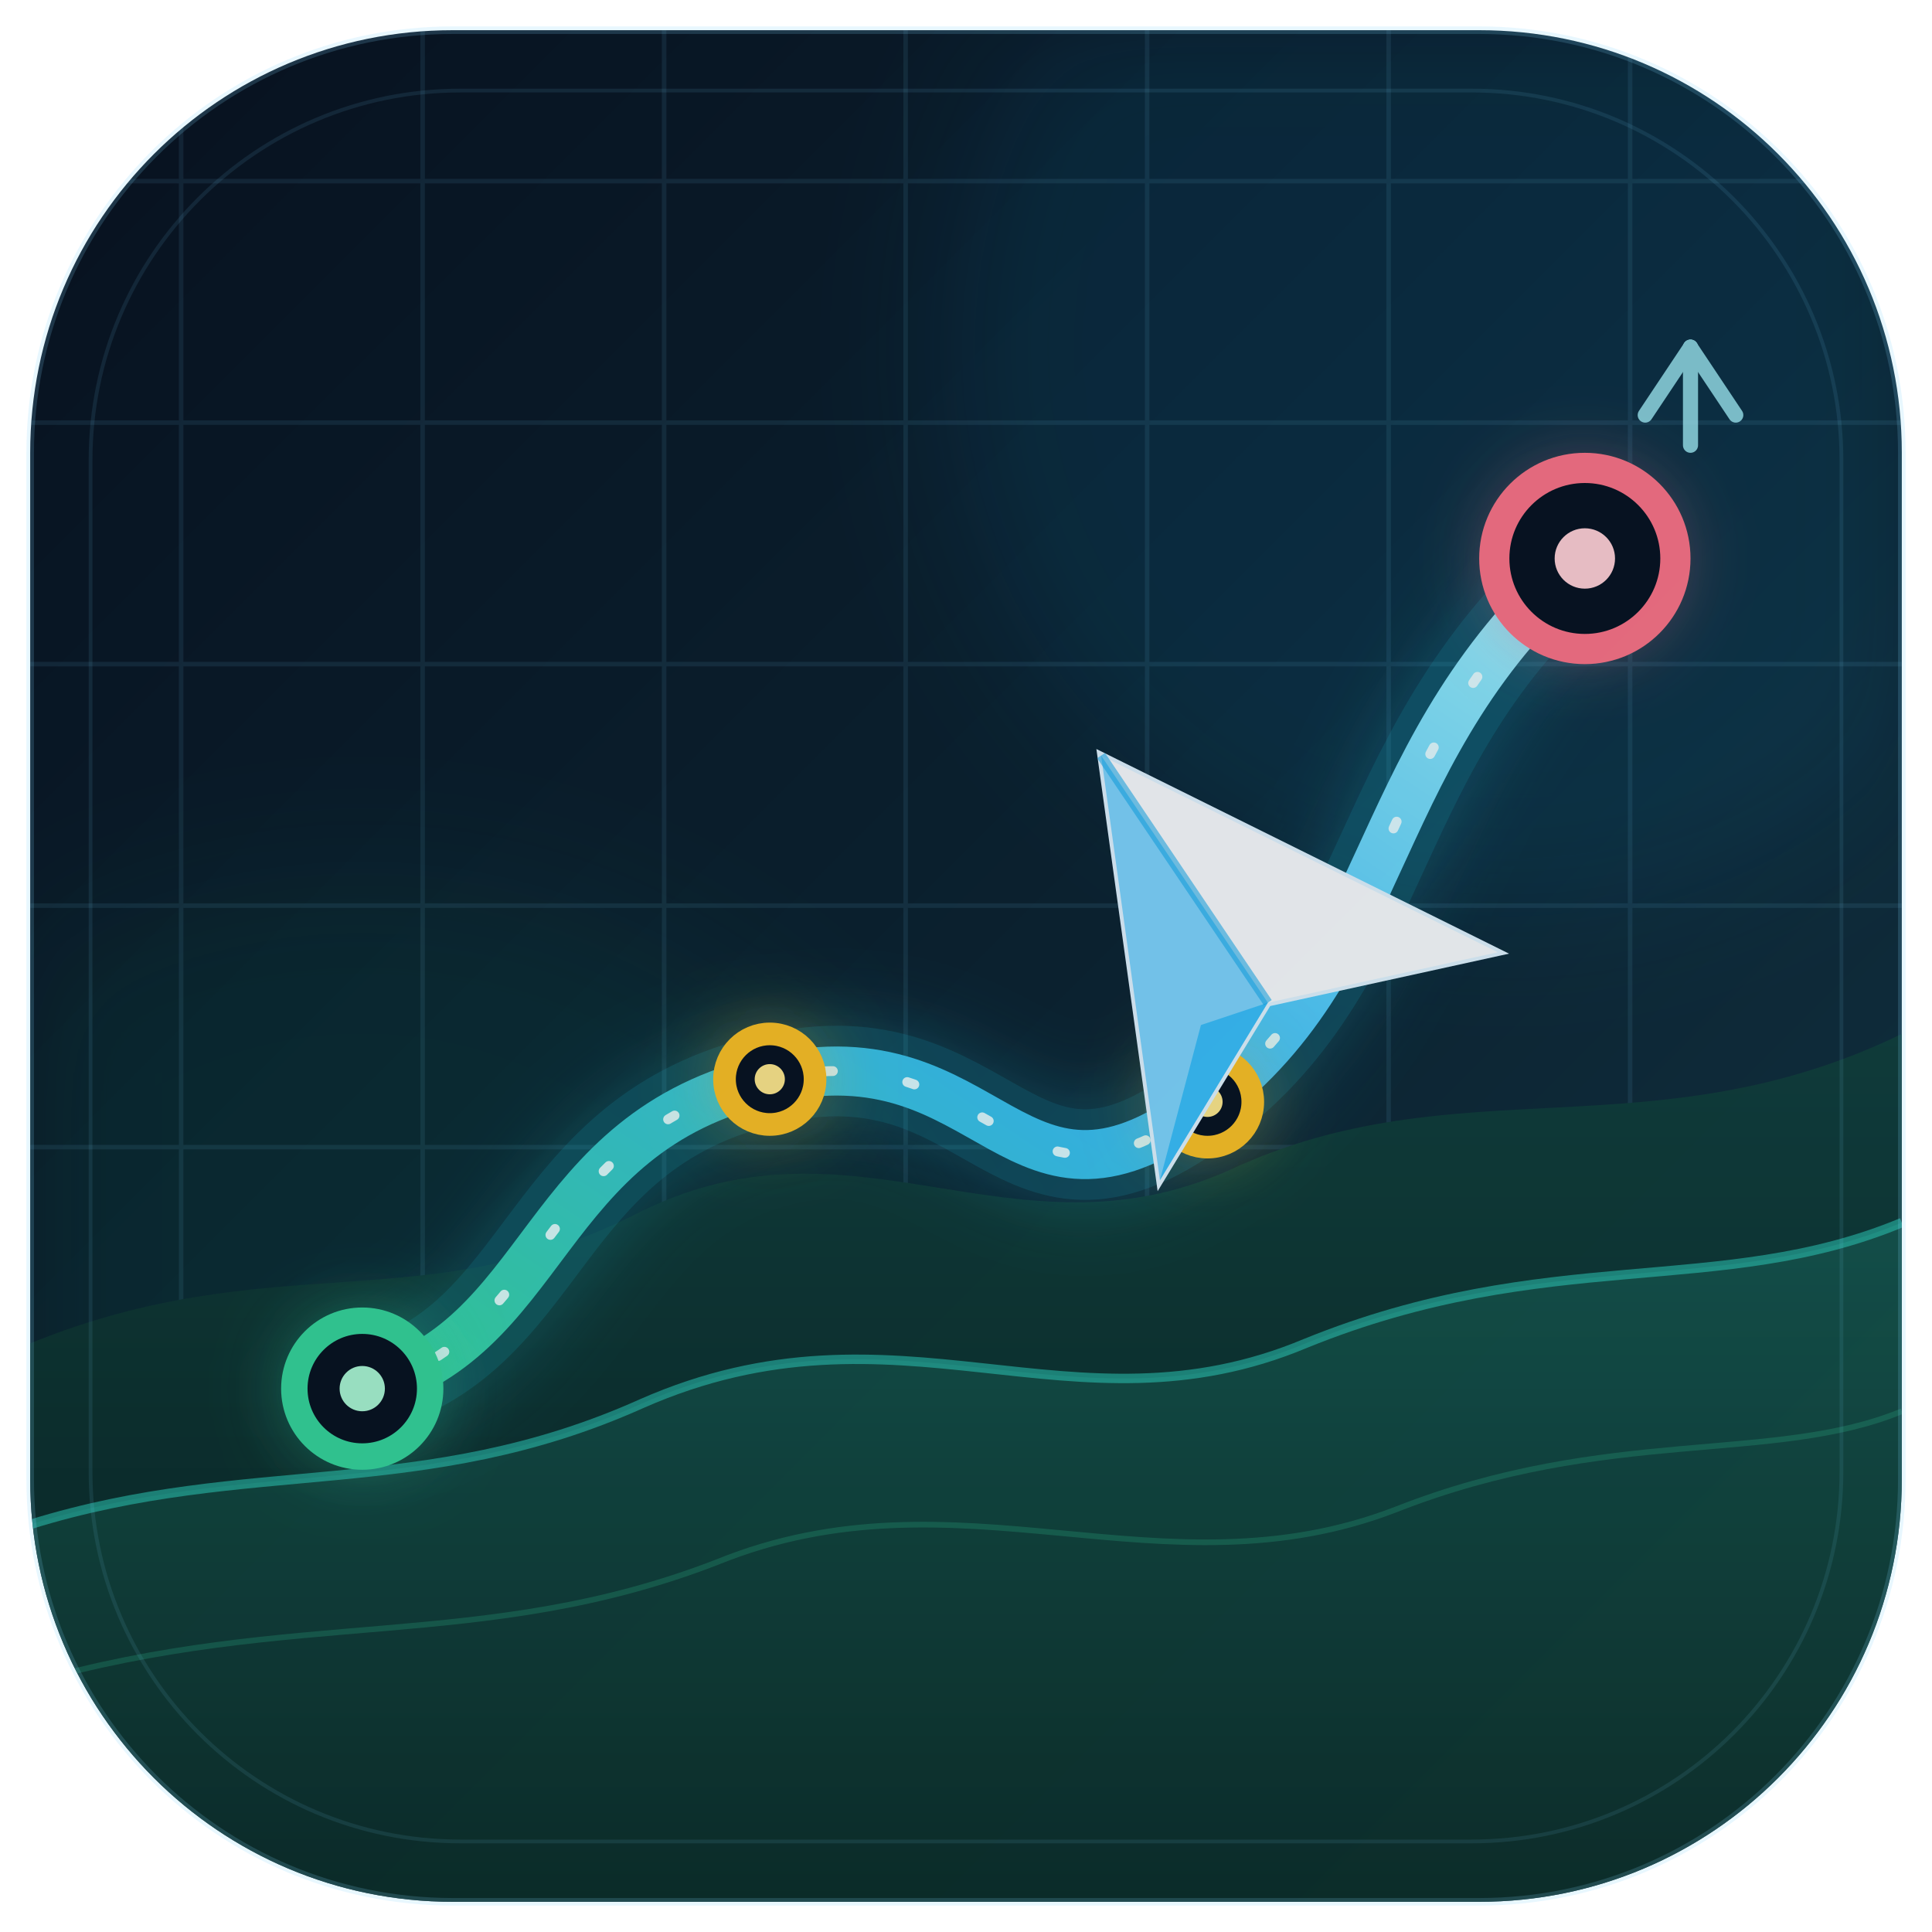
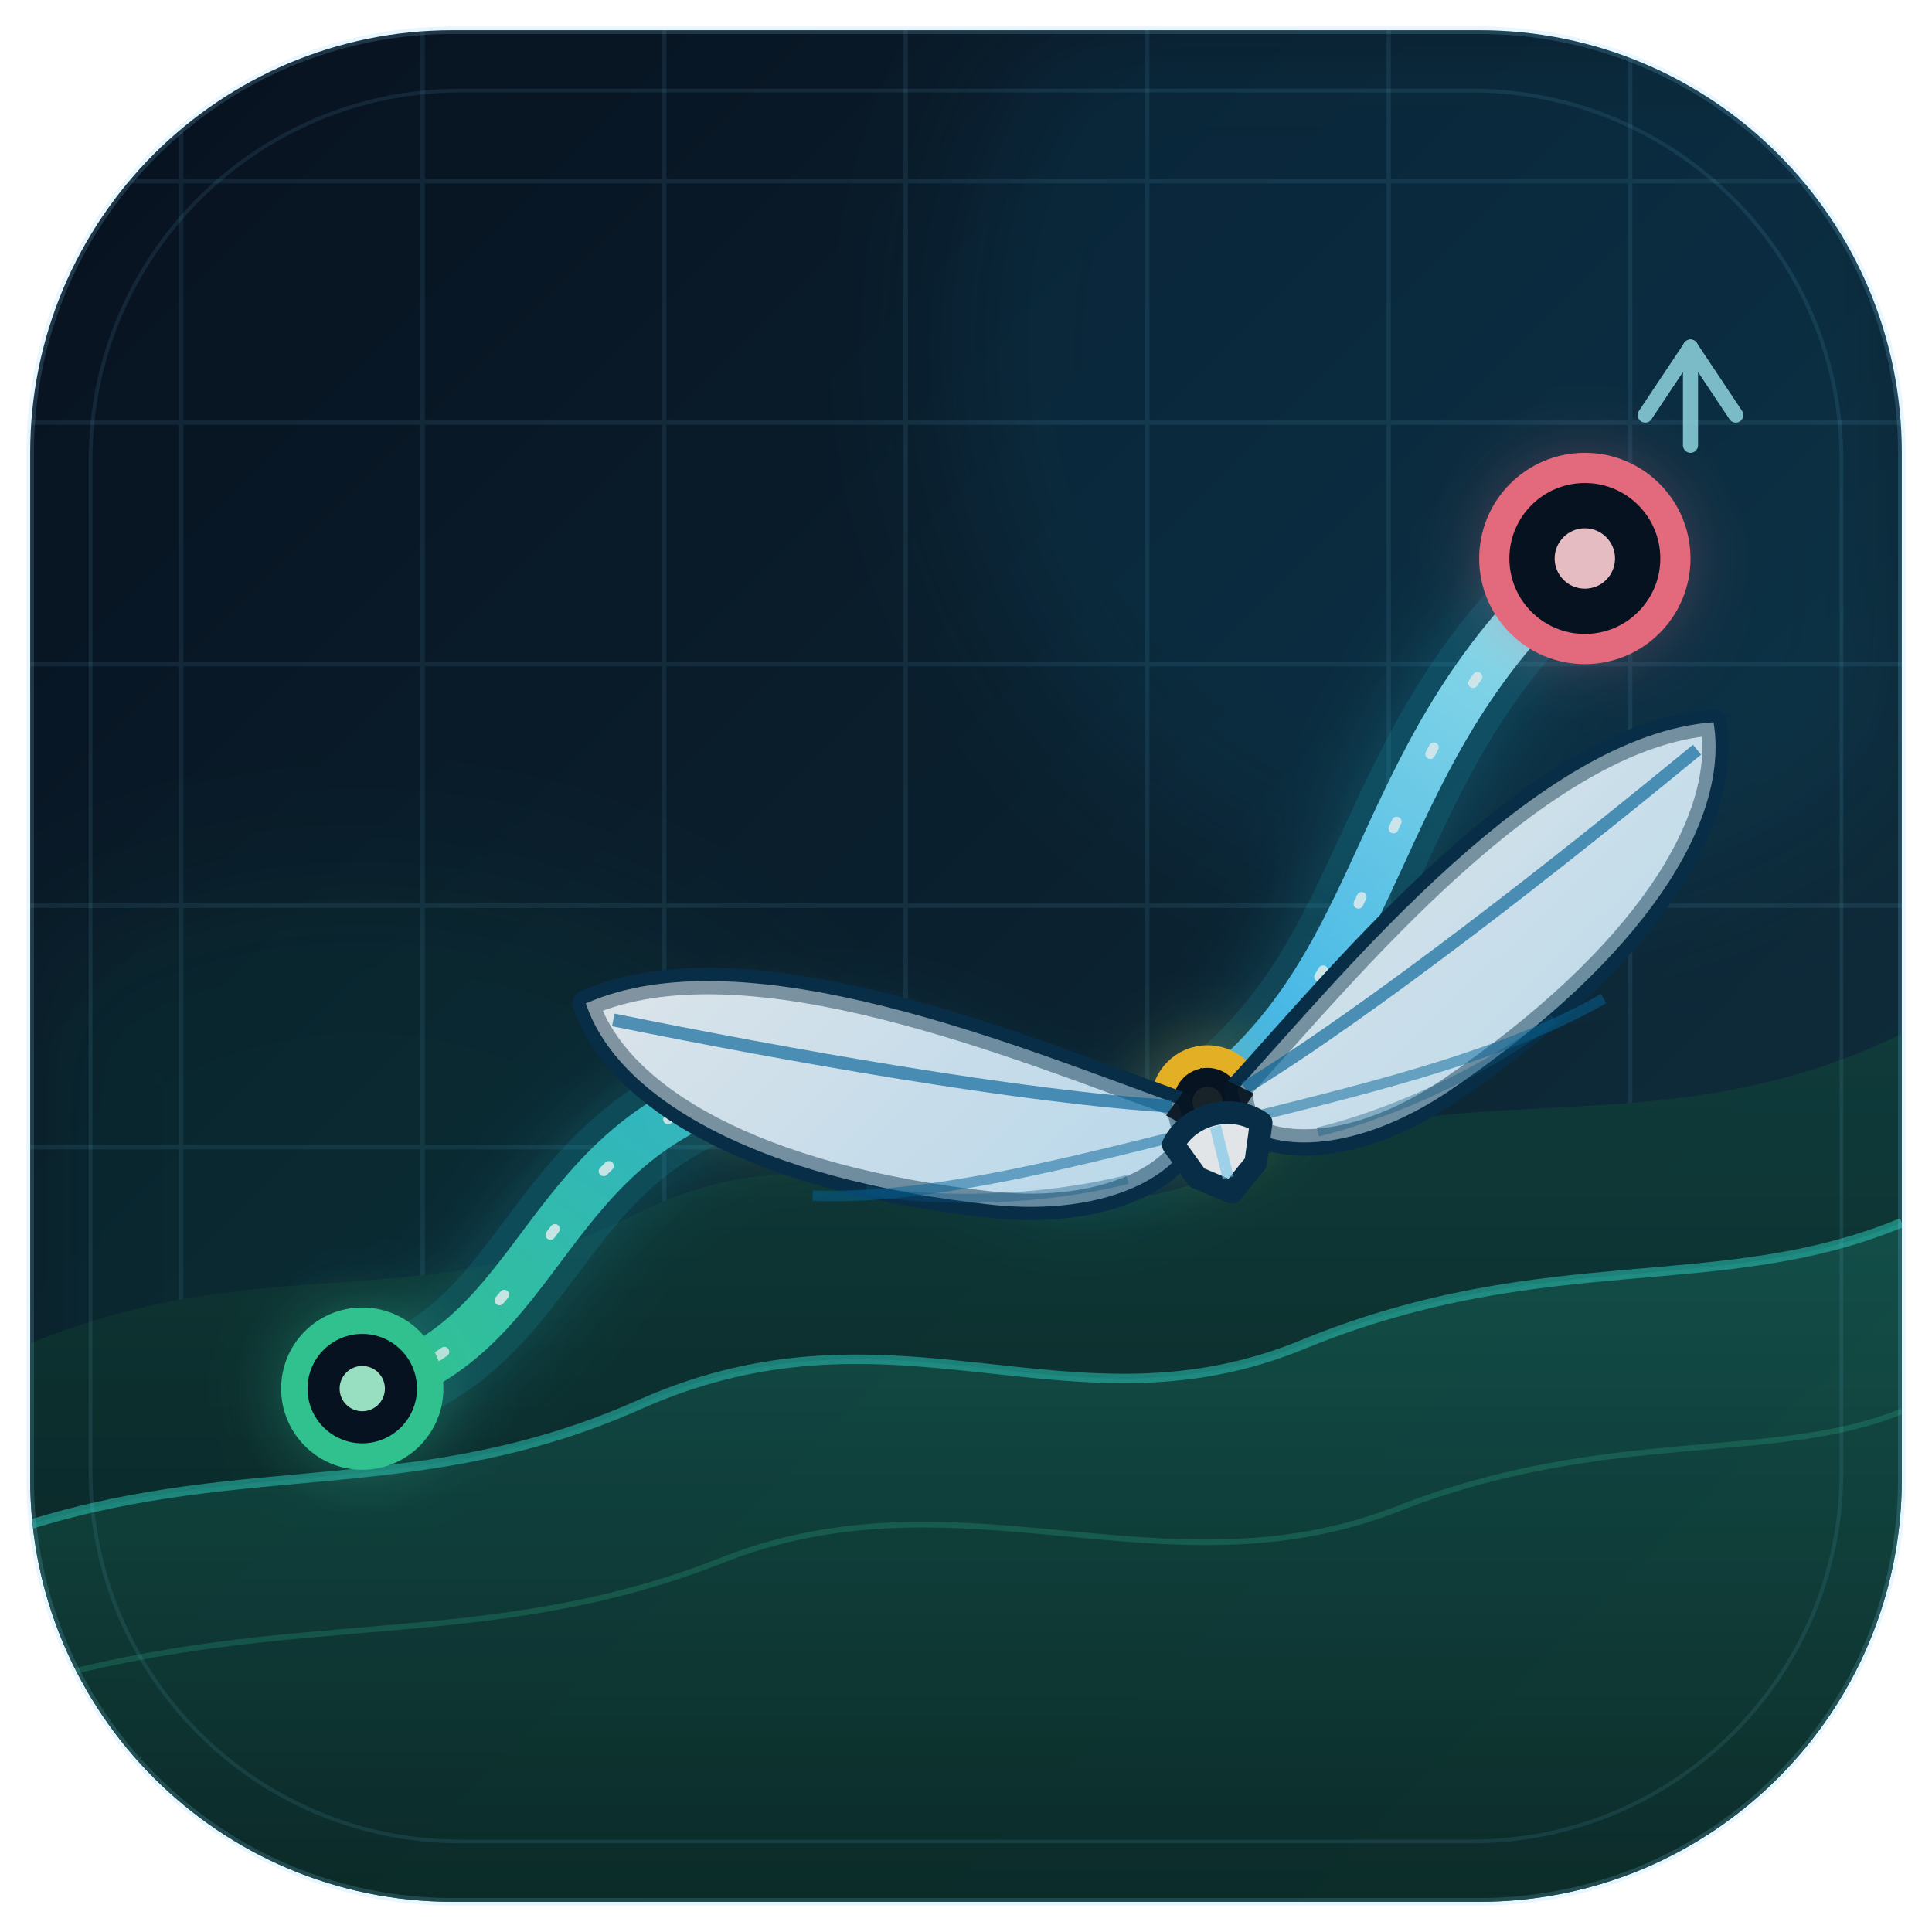
<svg xmlns="http://www.w3.org/2000/svg" width="512" height="512" viewBox="0 0 512 512">
  <defs>
    <linearGradient id="bg" x1="0" y1="0" x2="1" y2="1">
      <stop offset="0" stop-color="#07111f" />
      <stop offset="0.55" stop-color="#0b2230" />
      <stop offset="1" stop-color="#123444" />
    </linearGradient>
    <linearGradient id="route" x1="0" y1="1" x2="1" y2="0">
      <stop offset="0" stop-color="#34d399" />
      <stop offset="0.5" stop-color="#38bdf8" />
      <stop offset="1" stop-color="#a5f3fc" />
    </linearGradient>
    <linearGradient id="wing" x1="0" y1="0" x2="1" y2="1">
      <stop offset="0" stop-color="#ffffff" />
      <stop offset="1" stop-color="#bae6fd" />
    </linearGradient>
    <linearGradient id="terrain1" x1="0" y1="0" x2="0" y2="1">
      <stop offset="0" stop-color="#0f3d3a" />
      <stop offset="1" stop-color="#08201f" />
    </linearGradient>
    <linearGradient id="terrain2" x1="0" y1="0" x2="0" y2="1">
      <stop offset="0" stop-color="#14524a" />
      <stop offset="1" stop-color="#0b2b27" />
    </linearGradient>
    <filter id="glow" x="-30%" y="-30%" width="160%" height="160%">
      <feGaussianBlur stdDeviation="10" result="blur" />
      <feMerge>
        <feMergeNode in="blur" />
        <feMergeNode in="SourceGraphic" />
      </feMerge>
    </filter>
    <filter id="soft" x="-30%" y="-30%" width="160%" height="160%">
      <feGaussianBlur stdDeviation="18" />
    </filter>
    <clipPath id="round">
      <rect x="8" y="8" width="496" height="496" rx="112" />
    </clipPath>
  </defs>
  <rect x="8" y="8" width="496" height="496" rx="112" fill="url(#bg)" />
  <g clip-path="url(#round)" opacity="0.9">
    <circle cx="400" cy="92" r="150" fill="#0ea5e9" opacity="0.10" filter="url(#soft)" />
    <circle cx="96" cy="400" r="170" fill="#10b981" opacity="0.08" filter="url(#soft)" />
    <g stroke="#7dd3fc" stroke-width="1.2" opacity="0.10">
      <path d="M48 8V504 M112 8V504 M176 8V504 M240 8V504 M304 8V504 M368 8V504 M432 8V504" />
      <path d="M8 48H504 M8 112H504 M8 176H504 M8 240H504 M8 304H504 M8 368H504 M8 432H504" />
    </g>
    <path d="M8 356 C 72 330 112 350 168 322 C 226 292 268 336 326 310 C 386 282 438 306 504 274 L504 504 L8 504 Z" fill="url(#terrain1)" />
    <path d="M8 404 C 66 386 112 398 170 372 C 238 342 284 382 346 356 C 410 330 456 344 504 324 L504 504 L8 504 Z" fill="url(#terrain2)" />
    <path d="M8 404 C 66 386 112 398 170 372 C 238 342 284 382 346 356 C 410 330 456 344 504 324" fill="none" stroke="#2dd4bf" stroke-width="2.5" opacity="0.55" />
    <path d="M8 446 C 78 426 128 438 190 414 C 254 388 308 424 370 400 C 426 378 470 388 504 374" fill="none" stroke="#34d399" stroke-width="1.5" opacity="0.22" />
    <path d="M96 368 C 146 356 142 300 204 286 C 264 272 268 332 320 292 C 370 254 362 198 420 148" fill="none" stroke="#22d3ee" stroke-width="24" stroke-linecap="round" opacity="0.22" filter="url(#glow)" />
    <path d="M96 368 C 146 356 142 300 204 286 C 264 272 268 332 320 292 C 370 254 362 198 420 148" fill="none" stroke="url(#route)" stroke-width="13" stroke-linecap="round" />
    <path d="M96 368 C 146 356 142 300 204 286 C 264 272 268 332 320 292 C 370 254 362 198 420 148" fill="none" stroke="#ecfeff" stroke-width="2.6" stroke-linecap="round" stroke-dasharray="2 20" opacity="0.9" />
    <g opacity="0.5" filter="url(#glow)">
      <circle cx="96" cy="368" r="18" fill="#34d399" />
      <circle cx="204" cy="286" r="12" fill="#fbbf24" />
      <circle cx="320" cy="292" r="12" fill="#fbbf24" />
      <circle cx="420" cy="148" r="23" fill="#fb7185" />
    </g>
    <circle cx="96" cy="368" r="18" fill="#07111f" stroke="#34d399" stroke-width="7" />
    <circle cx="96" cy="368" r="6" fill="#a7f3d0" />
    <circle cx="204" cy="286" r="12" fill="#07111f" stroke="#fbbf24" stroke-width="6" />
    <circle cx="204" cy="286" r="4" fill="#fde68a" />
    <circle cx="320" cy="292" r="12" fill="#07111f" stroke="#fbbf24" stroke-width="6" />
    <circle cx="320" cy="292" r="4" fill="#fde68a" />
    <circle cx="420" cy="148" r="24" fill="#07111f" stroke="#fb7185" stroke-width="8" />
    <circle cx="420" cy="148" r="8" fill="#fecdd3" />
-     <g transform="translate(322 245) rotate(-34)">
-       <path d="M0 -54 L58 48 L0 25 L-50 48 Z" fill="url(#wing)" stroke="#e0f2fe" stroke-width="2" />
-       <path d="M0 -54 L58 48 L0 25 Z" fill="#f8fafc" />
-       <path d="M0 -54 L-50 48 L0 25 Z" fill="#7dd3fc" />
-       <path d="M0 25 L-50 48 L-18 20 Z" fill="#38bdf8" />
-       <path d="M0 -54 L0 25" stroke="#0ea5e9" stroke-width="2.5" opacity="0.55" />
+     <g transform="translate(310 250) rotate(-14)">
+       <path d="M-8 42 C-44 18 -108 -30 -154 -22 C-152 4 -122 34 -62 56 C-34 66 -14 60 -8 52 Z" fill="#e0f2fe" stroke="#082f49" stroke-width="7" stroke-linejoin="round" />
+       <path d="M-8 42 C-44 18 -108 -30 -154 -22 C-152 4 -122 34 -62 56 C-34 66 -14 60 -8 52 Z" fill="url(#wing)" opacity="0.55" />
+       <path d="M-10 42 C-48 30 -106 4 -148 -16" fill="none" stroke="#0369a1" stroke-width="3.4" opacity="0.65" />
+       <path d="M-10 50 C-46 50 -80 50 -108 42" fill="none" stroke="#0369a1" stroke-width="2.8" opacity="0.50" />
+       <path d="M-26 58 C-50 58 -76 52 -94 44" fill="none" stroke="#075985" stroke-width="2.4" opacity="0.36" />
+       <path d="M8 42 C44 18 108 -30 154 -22 C152 4 122 34 62 56 C34 66 14 60 8 52 Z" fill="#e0f2fe" stroke="#082f49" stroke-width="7" stroke-linejoin="round" />
+       <path d="M8 42 C44 18 108 -30 154 -22 C152 4 122 34 62 56 C34 66 14 60 8 52 Z" fill="url(#wing)" opacity="0.55" />
+       <path d="M10 42 C48 30 106 4 148 -16" fill="none" stroke="#0369a1" stroke-width="3.4" opacity="0.65" />
+       <path d="M10 50 C46 50 80 50 108 42" fill="none" stroke="#0369a1" stroke-width="2.8" opacity="0.50" />
+       <path d="M26 58 C50 58 76 52 94 44" fill="none" stroke="#075985" stroke-width="2.4" opacity="0.36" />
+       <path d="M-12 44 L0 34 L12 44 L0 55 Z" fill="#07111f" opacity="0.92" />
+       <path d="M-12 52 C-6 45 6 45 12 52 L8 62 L0 68 L-8 62 Z" fill="#f8fafc" stroke="#082f49" stroke-width="6" stroke-linejoin="round" />
+       <path d="M0 50 L0 64" stroke="#7dd3fc" stroke-width="3" opacity="0.6" />
    </g>
    <g stroke="#a5f3fc" stroke-width="4" stroke-linecap="round" opacity="0.8">
      <path d="M448 92 L448 118" />
      <path d="M448 92 L436 110" />
      <path d="M448 92 L460 110" />
    </g>
  </g>
  <rect x="8" y="8" width="496" height="496" rx="112" fill="none" stroke="#7dd3fc" stroke-width="2" opacity="0.18" />
  <rect x="24" y="24" width="464" height="464" rx="98" fill="none" stroke="#7dd3fc" stroke-width="1" opacity="0.10" />
</svg>
